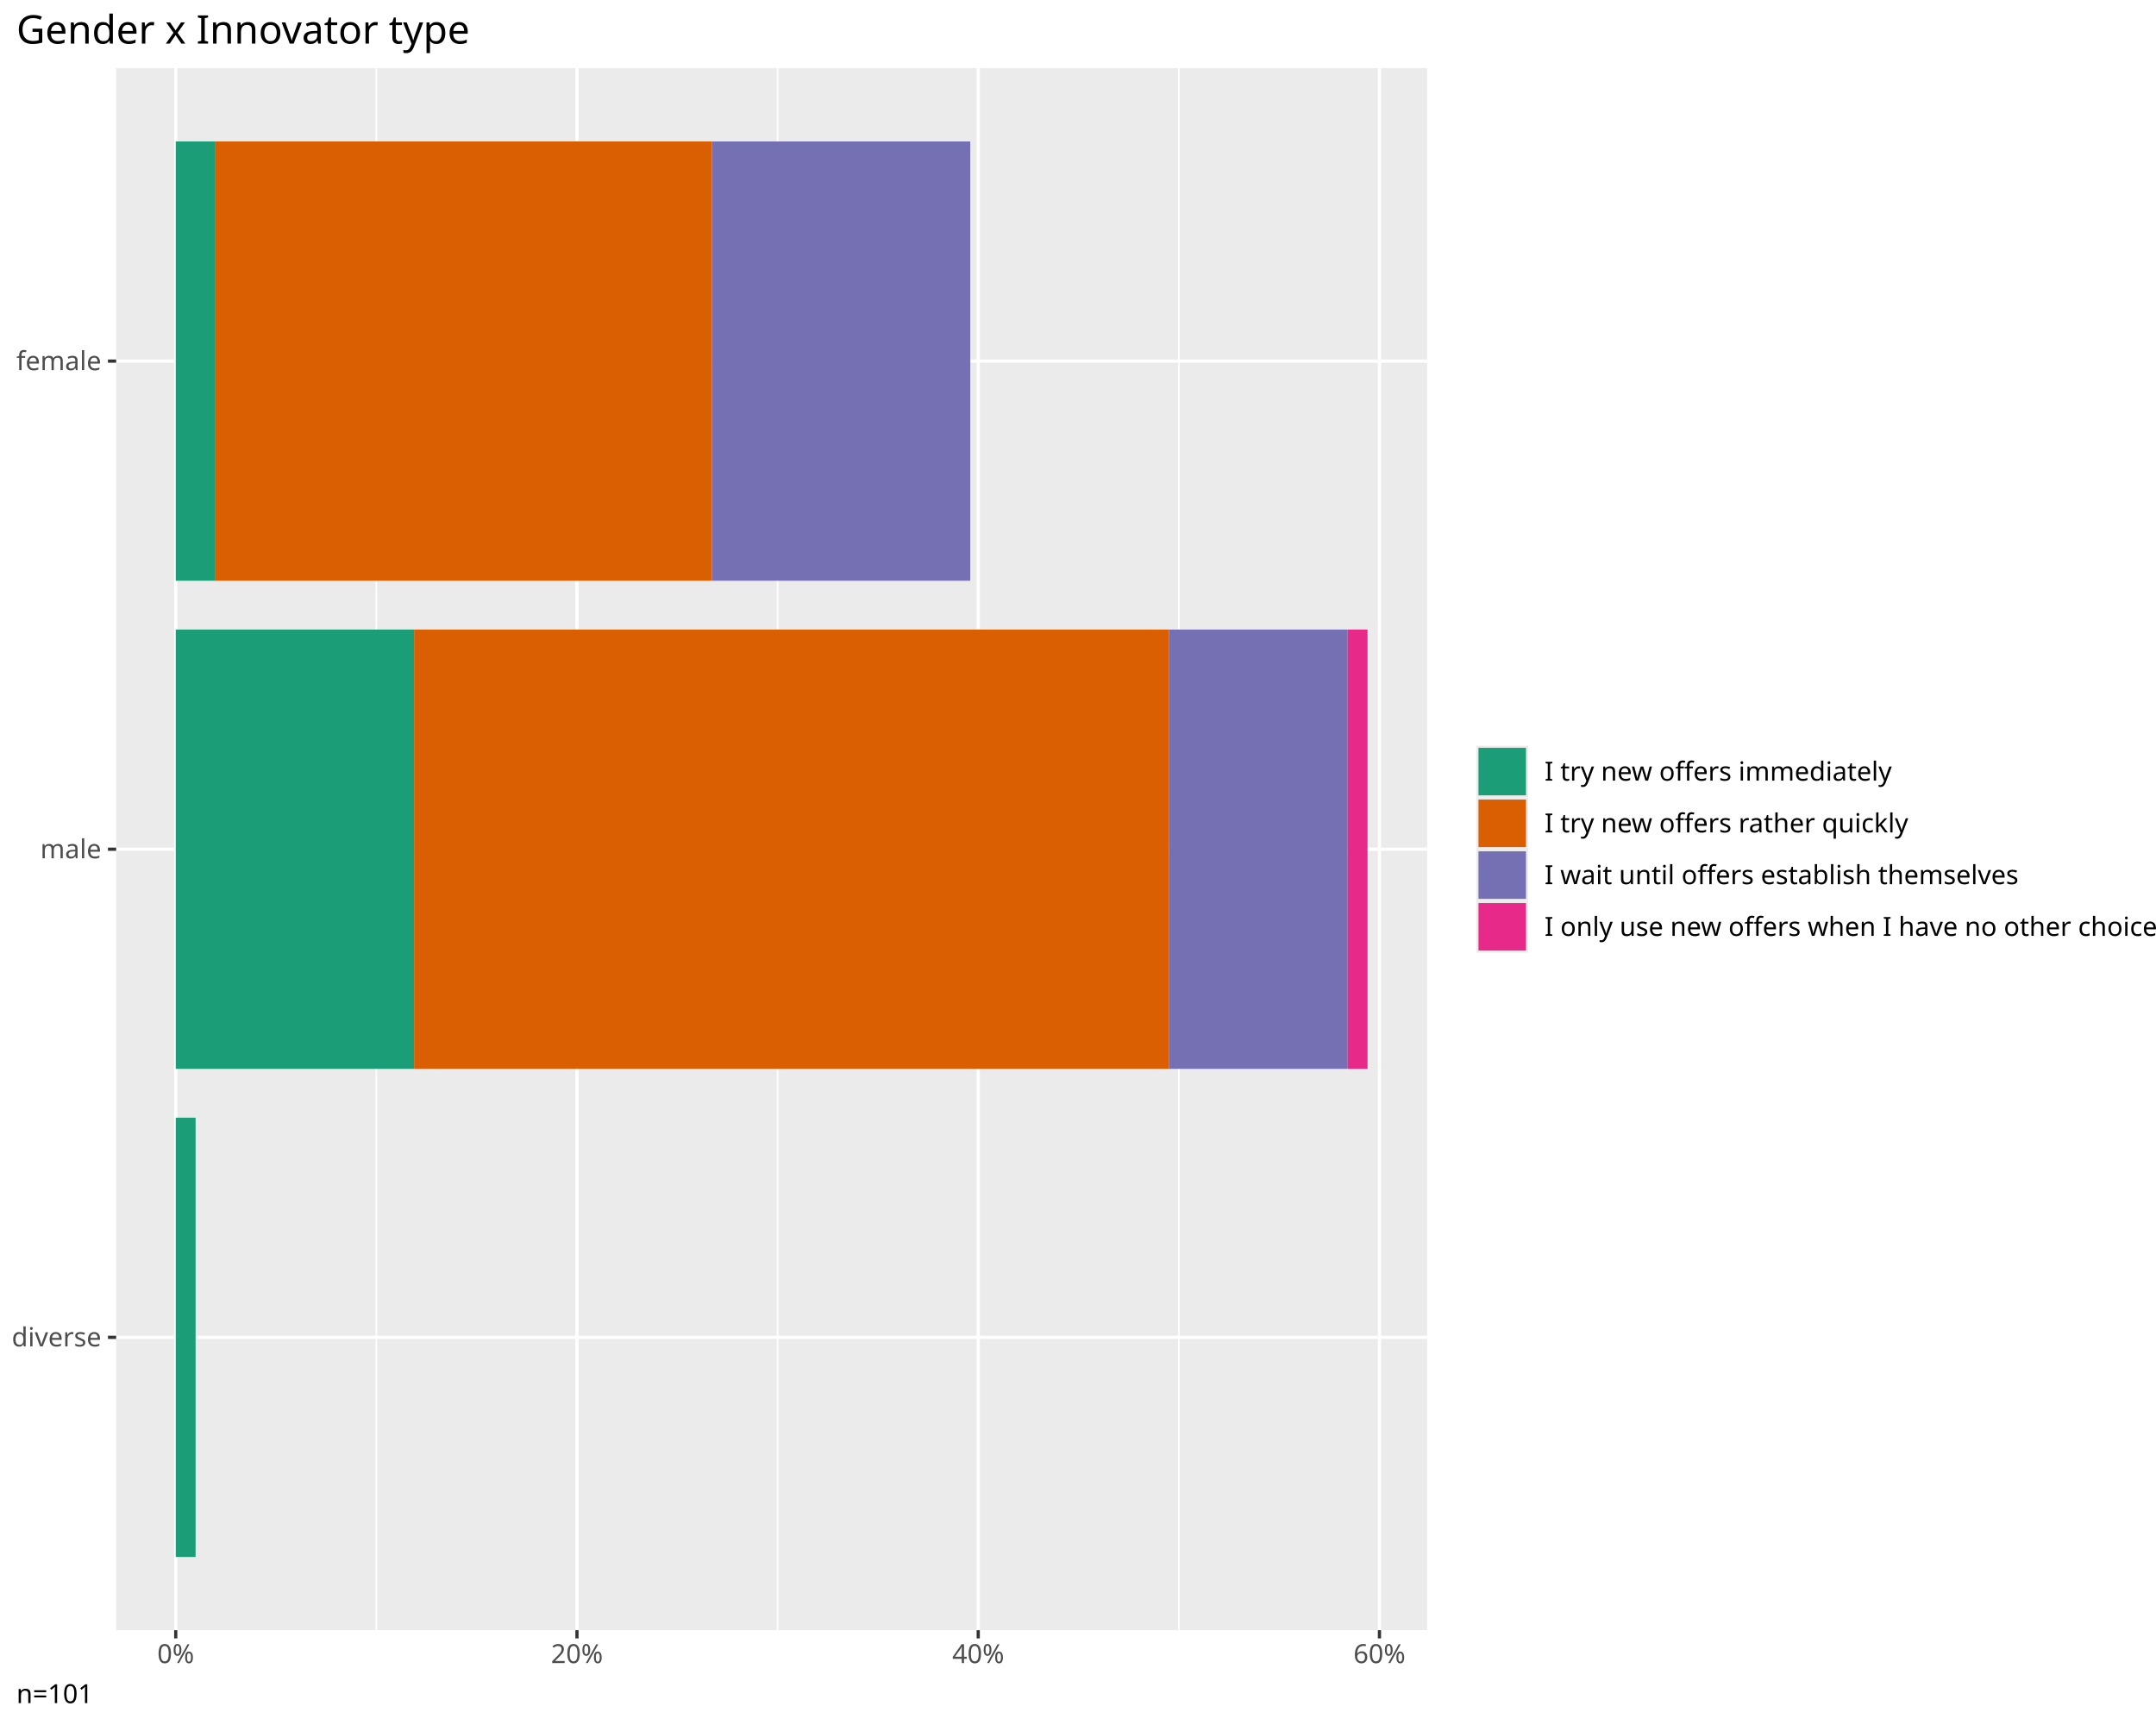
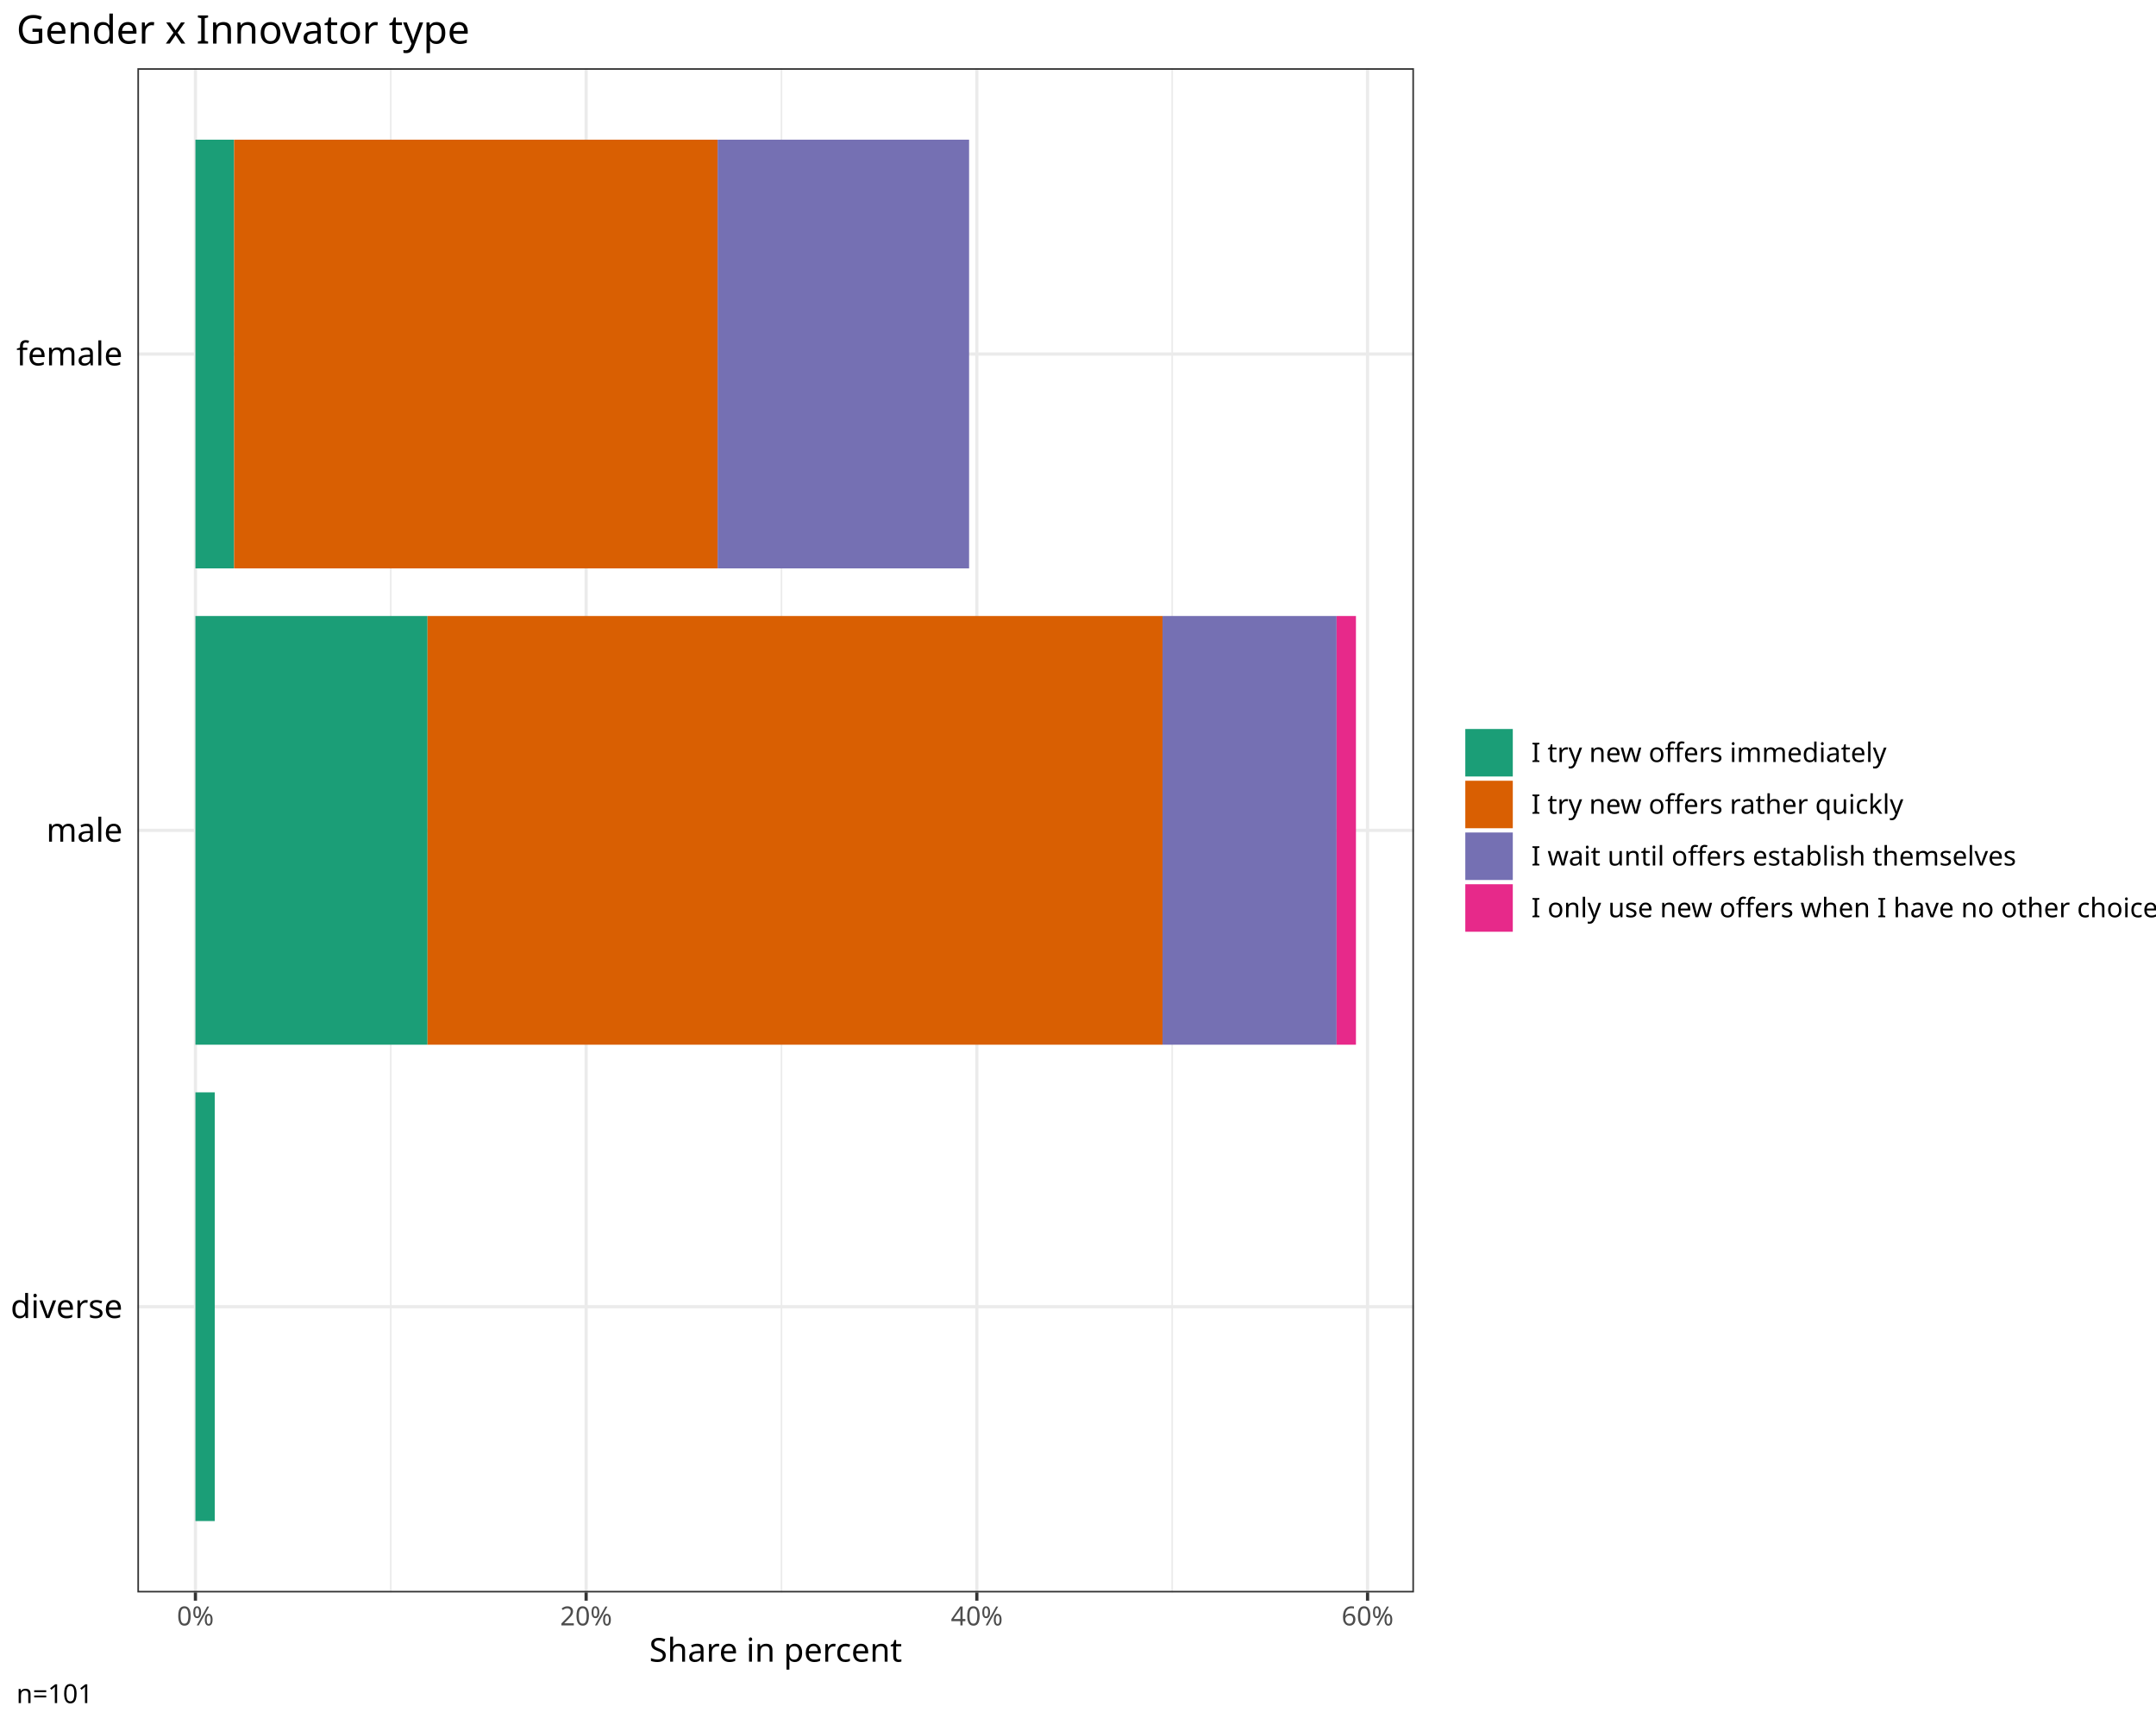
<svg xmlns="http://www.w3.org/2000/svg" class="svglite" data-engine-version="2.0" width="720.00pt" height="576.00pt" viewBox="0 0 720.00 576.00">
  <defs>
    <style type="text/css">
    .svglite line, .svglite polyline, .svglite polygon, .svglite path, .svglite rect, .svglite circle {
      fill: none;
      stroke: #000000;
      stroke-linecap: round;
      stroke-linejoin: round;
      stroke-miterlimit: 10.00;
    }
  </style>
  </defs>
  <rect width="100%" height="100%" style="stroke: none; fill: #FFFFFF;" />
  <defs>
    <clipPath id="cpMC4wMHw3MjAuMDB8MC4wMHw1NzYuMDA=">
      <rect x="0.00" y="0.00" width="720.00" height="576.00" />
    </clipPath>
  </defs>
  <g clip-path="url(#cpMC4wMHw3MjAuMDB8MC4wMHw1NzYuMDA=)">
    <rect x="0.00" y="0.00" width="720.00" height="576.00" style="stroke-width: 1.07; stroke: #FFFFFF; fill: #FFFFFF;" />
  </g>
  <defs>
-     <clipPath id="cpMzguNzl8NDc2LjU5fDIyLjc4fDU0NC4zNA==">
-       <rect x="38.79" y="22.78" width="437.80" height="521.56" />
+     <clipPath id="cpNDUuODh8NDcyLjIwfDIyLjc4fDUzMS43NQ==">
+       <rect x="45.88" y="22.78" width="426.32" height="508.97" />
    </clipPath>
  </defs>
-   <g clip-path="url(#cpMzguNzl8NDc2LjU5fDIyLjc4fDU0NC4zNA==)">
-     <rect x="38.79" y="22.78" width="437.80" height="521.56" style="stroke-width: 1.07; stroke: none; fill: #EBEBEB;" />
-     <polyline points="125.68,544.34 125.68,22.78 " style="stroke-width: 0.53; stroke: #FFFFFF; stroke-linecap: butt;" />
-     <polyline points="259.68,544.34 259.68,22.78 " style="stroke-width: 0.53; stroke: #FFFFFF; stroke-linecap: butt;" />
-     <polyline points="393.67,544.34 393.67,22.78 " style="stroke-width: 0.53; stroke: #FFFFFF; stroke-linecap: butt;" />
-     <polyline points="38.79,446.55 476.59,446.55 " style="stroke-width: 1.07; stroke: #FFFFFF; stroke-linecap: butt;" />
-     <polyline points="38.79,283.56 476.59,283.56 " style="stroke-width: 1.07; stroke: #FFFFFF; stroke-linecap: butt;" />
-     <polyline points="38.79,120.58 476.59,120.58 " style="stroke-width: 1.07; stroke: #FFFFFF; stroke-linecap: butt;" />
-     <polyline points="58.69,544.34 58.69,22.78 " style="stroke-width: 1.07; stroke: #FFFFFF; stroke-linecap: butt;" />
-     <polyline points="192.68,544.34 192.68,22.78 " style="stroke-width: 1.07; stroke: #FFFFFF; stroke-linecap: butt;" />
-     <polyline points="326.68,544.34 326.68,22.78 " style="stroke-width: 1.07; stroke: #FFFFFF; stroke-linecap: butt;" />
-     <polyline points="460.67,544.34 460.67,22.78 " style="stroke-width: 1.07; stroke: #FFFFFF; stroke-linecap: butt;" />
-     <rect x="58.69" y="47.23" width="13.27" height="146.69" style="stroke-width: 1.07; stroke: none; stroke-linecap: butt; stroke-linejoin: miter; fill: #1B9E77;" />
-     <rect x="71.95" y="47.23" width="165.83" height="146.69" style="stroke-width: 1.07; stroke: none; stroke-linecap: butt; stroke-linejoin: miter; fill: #D95F02;" />
-     <rect x="237.79" y="47.23" width="86.23" height="146.69" style="stroke-width: 1.07; stroke: none; stroke-linecap: butt; stroke-linejoin: miter; fill: #7570B3;" />
-     <rect x="58.69" y="210.22" width="79.60" height="146.69" style="stroke-width: 1.07; stroke: none; stroke-linecap: butt; stroke-linejoin: miter; fill: #1B9E77;" />
-     <rect x="138.29" y="210.22" width="252.07" height="146.69" style="stroke-width: 1.07; stroke: none; stroke-linecap: butt; stroke-linejoin: miter; fill: #D95F02;" />
-     <rect x="390.36" y="210.22" width="59.70" height="146.69" style="stroke-width: 1.07; stroke: none; stroke-linecap: butt; stroke-linejoin: miter; fill: #7570B3;" />
-     <rect x="450.06" y="210.22" width="6.63" height="146.69" style="stroke-width: 1.07; stroke: none; stroke-linecap: butt; stroke-linejoin: miter; fill: #E7298A;" />
-     <rect x="58.69" y="373.21" width="6.63" height="146.69" style="stroke-width: 1.07; stroke: none; stroke-linecap: butt; stroke-linejoin: miter; fill: #1B9E77;" />
+   <g clip-path="url(#cpNDUuODh8NDcyLjIwfDIyLjc4fDUzMS43NQ==)">
+     <rect x="45.88" y="22.78" width="426.32" height="508.97" style="stroke-width: 1.07; stroke: none; fill: #FFFFFF;" />
+     <polyline points="130.50,531.75 130.50,22.78 " style="stroke-width: 0.53; stroke: #EBEBEB; stroke-linecap: butt;" />
+     <polyline points="260.98,531.75 260.98,22.78 " style="stroke-width: 0.53; stroke: #EBEBEB; stroke-linecap: butt;" />
+     <polyline points="391.46,531.75 391.46,22.78 " style="stroke-width: 0.53; stroke: #EBEBEB; stroke-linecap: butt;" />
+     <polyline points="45.88,436.32 472.20,436.32 " style="stroke-width: 1.07; stroke: #EBEBEB; stroke-linecap: butt;" />
+     <polyline points="45.88,277.27 472.20,277.27 " style="stroke-width: 1.07; stroke: #EBEBEB; stroke-linecap: butt;" />
+     <polyline points="45.88,118.21 472.20,118.21 " style="stroke-width: 1.07; stroke: #EBEBEB; stroke-linecap: butt;" />
+     <polyline points="65.26,531.75 65.26,22.78 " style="stroke-width: 1.07; stroke: #EBEBEB; stroke-linecap: butt;" />
+     <polyline points="195.74,531.75 195.74,22.78 " style="stroke-width: 1.07; stroke: #EBEBEB; stroke-linecap: butt;" />
+     <polyline points="326.22,531.75 326.22,22.78 " style="stroke-width: 1.07; stroke: #EBEBEB; stroke-linecap: butt;" />
+     <polyline points="456.70,531.75 456.70,22.78 " style="stroke-width: 1.07; stroke: #EBEBEB; stroke-linecap: butt;" />
+     <rect x="65.26" y="46.64" width="12.92" height="143.15" style="stroke-width: 1.07; stroke: none; stroke-linecap: butt; stroke-linejoin: miter; fill: #1B9E77;" />
+     <rect x="78.18" y="46.64" width="161.48" height="143.15" style="stroke-width: 1.07; stroke: none; stroke-linecap: butt; stroke-linejoin: miter; fill: #D95F02;" />
+     <rect x="239.66" y="46.64" width="83.97" height="143.15" style="stroke-width: 1.07; stroke: none; stroke-linecap: butt; stroke-linejoin: miter; fill: #7570B3;" />
+     <rect x="65.26" y="205.69" width="77.51" height="143.15" style="stroke-width: 1.07; stroke: none; stroke-linecap: butt; stroke-linejoin: miter; fill: #1B9E77;" />
+     <rect x="142.77" y="205.69" width="245.46" height="143.15" style="stroke-width: 1.07; stroke: none; stroke-linecap: butt; stroke-linejoin: miter; fill: #D95F02;" />
+     <rect x="388.23" y="205.69" width="58.13" height="143.15" style="stroke-width: 1.07; stroke: none; stroke-linecap: butt; stroke-linejoin: miter; fill: #7570B3;" />
+     <rect x="446.36" y="205.69" width="6.46" height="143.15" style="stroke-width: 1.07; stroke: none; stroke-linecap: butt; stroke-linejoin: miter; fill: #E7298A;" />
+     <rect x="65.26" y="364.75" width="6.46" height="143.15" style="stroke-width: 1.07; stroke: none; stroke-linecap: butt; stroke-linejoin: miter; fill: #1B9E77;" />
+     <rect x="45.88" y="22.78" width="426.32" height="508.97" style="stroke-width: 1.07; stroke: #333333;" />
  </g>
  <g clip-path="url(#cpMC4wMHw3MjAuMDB8MC4wMHw1NzYuMDA=)">
-     <text x="33.85" y="449.58" text-anchor="end" style="font-size: 8.80px; fill: #4D4D4D; font-family: sans;" textLength="28.37px" lengthAdjust="spacingAndGlyphs">diverse</text>
-     <text x="33.85" y="286.59" text-anchor="end" style="font-size: 8.80px; fill: #4D4D4D; font-family: sans;" textLength="19.08px" lengthAdjust="spacingAndGlyphs">male</text>
-     <text x="33.85" y="123.60" text-anchor="end" style="font-size: 8.80px; fill: #4D4D4D; font-family: sans;" textLength="26.42px" lengthAdjust="spacingAndGlyphs">female</text>
-     <polyline points="36.05,446.55 38.79,446.55 " style="stroke-width: 1.07; stroke: #333333; stroke-linecap: butt;" />
-     <polyline points="36.05,283.56 38.79,283.56 " style="stroke-width: 1.07; stroke: #333333; stroke-linecap: butt;" />
-     <polyline points="36.05,120.58 38.79,120.58 " style="stroke-width: 1.07; stroke: #333333; stroke-linecap: butt;" />
-     <polyline points="58.69,547.08 58.69,544.34 " style="stroke-width: 1.07; stroke: #333333; stroke-linecap: butt;" />
-     <polyline points="192.68,547.08 192.68,544.34 " style="stroke-width: 1.07; stroke: #333333; stroke-linecap: butt;" />
-     <polyline points="326.68,547.08 326.68,544.34 " style="stroke-width: 1.07; stroke: #333333; stroke-linecap: butt;" />
-     <polyline points="460.67,547.08 460.67,544.34 " style="stroke-width: 1.07; stroke: #333333; stroke-linecap: butt;" />
-     <text x="58.69" y="555.33" text-anchor="middle" style="font-size: 8.80px; fill: #4D4D4D; font-family: sans;" textLength="12.72px" lengthAdjust="spacingAndGlyphs">0%</text>
-     <text x="192.68" y="555.33" text-anchor="middle" style="font-size: 8.80px; fill: #4D4D4D; font-family: sans;" textLength="17.61px" lengthAdjust="spacingAndGlyphs">20%</text>
-     <text x="326.68" y="555.33" text-anchor="middle" style="font-size: 8.80px; fill: #4D4D4D; font-family: sans;" textLength="17.61px" lengthAdjust="spacingAndGlyphs">40%</text>
-     <text x="460.67" y="555.33" text-anchor="middle" style="font-size: 8.80px; fill: #4D4D4D; font-family: sans;" textLength="17.61px" lengthAdjust="spacingAndGlyphs">60%</text>
-     <rect x="487.55" y="243.52" width="226.97" height="80.08" style="stroke-width: 1.07; stroke: none; fill: #FFFFFF;" />
-     <rect x="493.03" y="249.00" width="17.28" height="17.28" style="stroke-width: 1.07; stroke: none; fill: #EBEBEB;" />
-     <rect x="493.74" y="249.71" width="15.86" height="15.86" style="stroke-width: 1.07; stroke: none; stroke-linecap: butt; stroke-linejoin: miter; fill: #1B9E77;" />
-     <rect x="493.03" y="266.28" width="17.28" height="17.28" style="stroke-width: 1.07; stroke: none; fill: #EBEBEB;" />
-     <rect x="493.74" y="266.99" width="15.86" height="15.86" style="stroke-width: 1.07; stroke: none; stroke-linecap: butt; stroke-linejoin: miter; fill: #D95F02;" />
-     <rect x="493.03" y="283.56" width="17.28" height="17.28" style="stroke-width: 1.07; stroke: none; fill: #EBEBEB;" />
-     <rect x="493.74" y="284.27" width="15.86" height="15.86" style="stroke-width: 1.07; stroke: none; stroke-linecap: butt; stroke-linejoin: miter; fill: #7570B3;" />
-     <rect x="493.03" y="300.84" width="17.28" height="17.28" style="stroke-width: 1.07; stroke: none; fill: #EBEBEB;" />
-     <rect x="493.74" y="301.55" width="15.86" height="15.86" style="stroke-width: 1.07; stroke: none; stroke-linecap: butt; stroke-linejoin: miter; fill: #E7298A;" />
-     <text x="515.79" y="260.67" style="font-size: 8.80px; font-family: sans;" textLength="107.12px" lengthAdjust="spacingAndGlyphs">I try new offers immediately</text>
-     <text x="515.79" y="277.95" style="font-size: 8.80px; font-family: sans;" textLength="112.50px" lengthAdjust="spacingAndGlyphs">I try new offers rather quickly</text>
-     <text x="515.79" y="295.23" style="font-size: 8.80px; font-family: sans;" textLength="147.73px" lengthAdjust="spacingAndGlyphs">I wait until offers establish themselves</text>
-     <text x="515.79" y="312.51" style="font-size: 8.80px; font-family: sans;" textLength="193.25px" lengthAdjust="spacingAndGlyphs">I only use new offers when I have no other choice</text>
+     <text x="40.95" y="440.10" text-anchor="end" style="font-size: 11.00px; font-family: sans;" textLength="35.47px" lengthAdjust="spacingAndGlyphs">diverse</text>
+     <text x="40.95" y="281.05" text-anchor="end" style="font-size: 11.00px; font-family: sans;" textLength="23.85px" lengthAdjust="spacingAndGlyphs">male</text>
+     <text x="40.95" y="122.00" text-anchor="end" style="font-size: 11.00px; font-family: sans;" textLength="33.02px" lengthAdjust="spacingAndGlyphs">female</text>
+     <polyline points="65.26,534.49 65.26,531.75 " style="stroke-width: 1.07; stroke: #333333; stroke-linecap: butt;" />
+     <polyline points="195.74,534.49 195.74,531.75 " style="stroke-width: 1.07; stroke: #333333; stroke-linecap: butt;" />
+     <polyline points="326.22,534.49 326.22,531.75 " style="stroke-width: 1.07; stroke: #333333; stroke-linecap: butt;" />
+     <polyline points="456.70,534.49 456.70,531.75 " style="stroke-width: 1.07; stroke: #333333; stroke-linecap: butt;" />
+     <text x="65.26" y="542.74" text-anchor="middle" style="font-size: 8.80px; fill: #4D4D4D; font-family: sans;" textLength="12.72px" lengthAdjust="spacingAndGlyphs">0%</text>
+     <text x="195.74" y="542.74" text-anchor="middle" style="font-size: 8.80px; fill: #4D4D4D; font-family: sans;" textLength="17.61px" lengthAdjust="spacingAndGlyphs">20%</text>
+     <text x="326.22" y="542.74" text-anchor="middle" style="font-size: 8.80px; fill: #4D4D4D; font-family: sans;" textLength="17.61px" lengthAdjust="spacingAndGlyphs">40%</text>
+     <text x="456.70" y="542.74" text-anchor="middle" style="font-size: 8.80px; fill: #4D4D4D; font-family: sans;" textLength="17.61px" lengthAdjust="spacingAndGlyphs">60%</text>
+     <text x="259.04" y="554.87" text-anchor="middle" style="font-size: 11.00px; font-family: sans;" textLength="80.72px" lengthAdjust="spacingAndGlyphs">Share in percent</text>
+     <rect x="483.16" y="237.23" width="231.36" height="80.08" style="stroke-width: 1.07; stroke: none; fill: #FFFFFF;" />
+     <rect x="488.64" y="242.71" width="17.28" height="17.28" style="stroke-width: 1.07; stroke: none; fill: #FFFFFF;" />
+     <rect x="489.34" y="243.42" width="15.86" height="15.86" style="stroke-width: 1.07; stroke: none; stroke-linecap: butt; stroke-linejoin: miter; fill: #1B9E77;" />
+     <rect x="488.64" y="259.99" width="17.28" height="17.28" style="stroke-width: 1.07; stroke: none; fill: #FFFFFF;" />
+     <rect x="489.34" y="260.70" width="15.86" height="15.86" style="stroke-width: 1.07; stroke: none; stroke-linecap: butt; stroke-linejoin: miter; fill: #D95F02;" />
+     <rect x="488.64" y="277.27" width="17.28" height="17.28" style="stroke-width: 1.07; stroke: none; fill: #FFFFFF;" />
+     <rect x="489.34" y="277.98" width="15.86" height="15.86" style="stroke-width: 1.07; stroke: none; stroke-linecap: butt; stroke-linejoin: miter; fill: #7570B3;" />
+     <rect x="488.64" y="294.55" width="17.28" height="17.28" style="stroke-width: 1.07; stroke: none; fill: #FFFFFF;" />
+     <rect x="489.34" y="295.26" width="15.86" height="15.86" style="stroke-width: 1.07; stroke: none; stroke-linecap: butt; stroke-linejoin: miter; fill: #E7298A;" />
+     <text x="511.40" y="254.44" style="font-size: 9.00px; font-family: sans;" textLength="109.55px" lengthAdjust="spacingAndGlyphs">I try new offers immediately</text>
+     <text x="511.40" y="271.72" style="font-size: 9.00px; font-family: sans;" textLength="115.06px" lengthAdjust="spacingAndGlyphs">I try new offers rather quickly</text>
+     <text x="511.40" y="289.00" style="font-size: 9.00px; font-family: sans;" textLength="151.09px" lengthAdjust="spacingAndGlyphs">I wait until offers establish themselves</text>
+     <text x="511.40" y="306.28" style="font-size: 9.00px; font-family: sans;" textLength="197.65px" lengthAdjust="spacingAndGlyphs">I only use new offers when I have no other choice</text>
    <text x="5.48" y="14.56" style="font-size: 13.20px; font-family: sans;" textLength="141.64px" lengthAdjust="spacingAndGlyphs">Gender x Innovator type</text>
    <text x="5.48" y="568.69" style="font-size: 8.80px; font-family: sans;" textLength="24.72px" lengthAdjust="spacingAndGlyphs">n=101</text>
  </g>
</svg>
